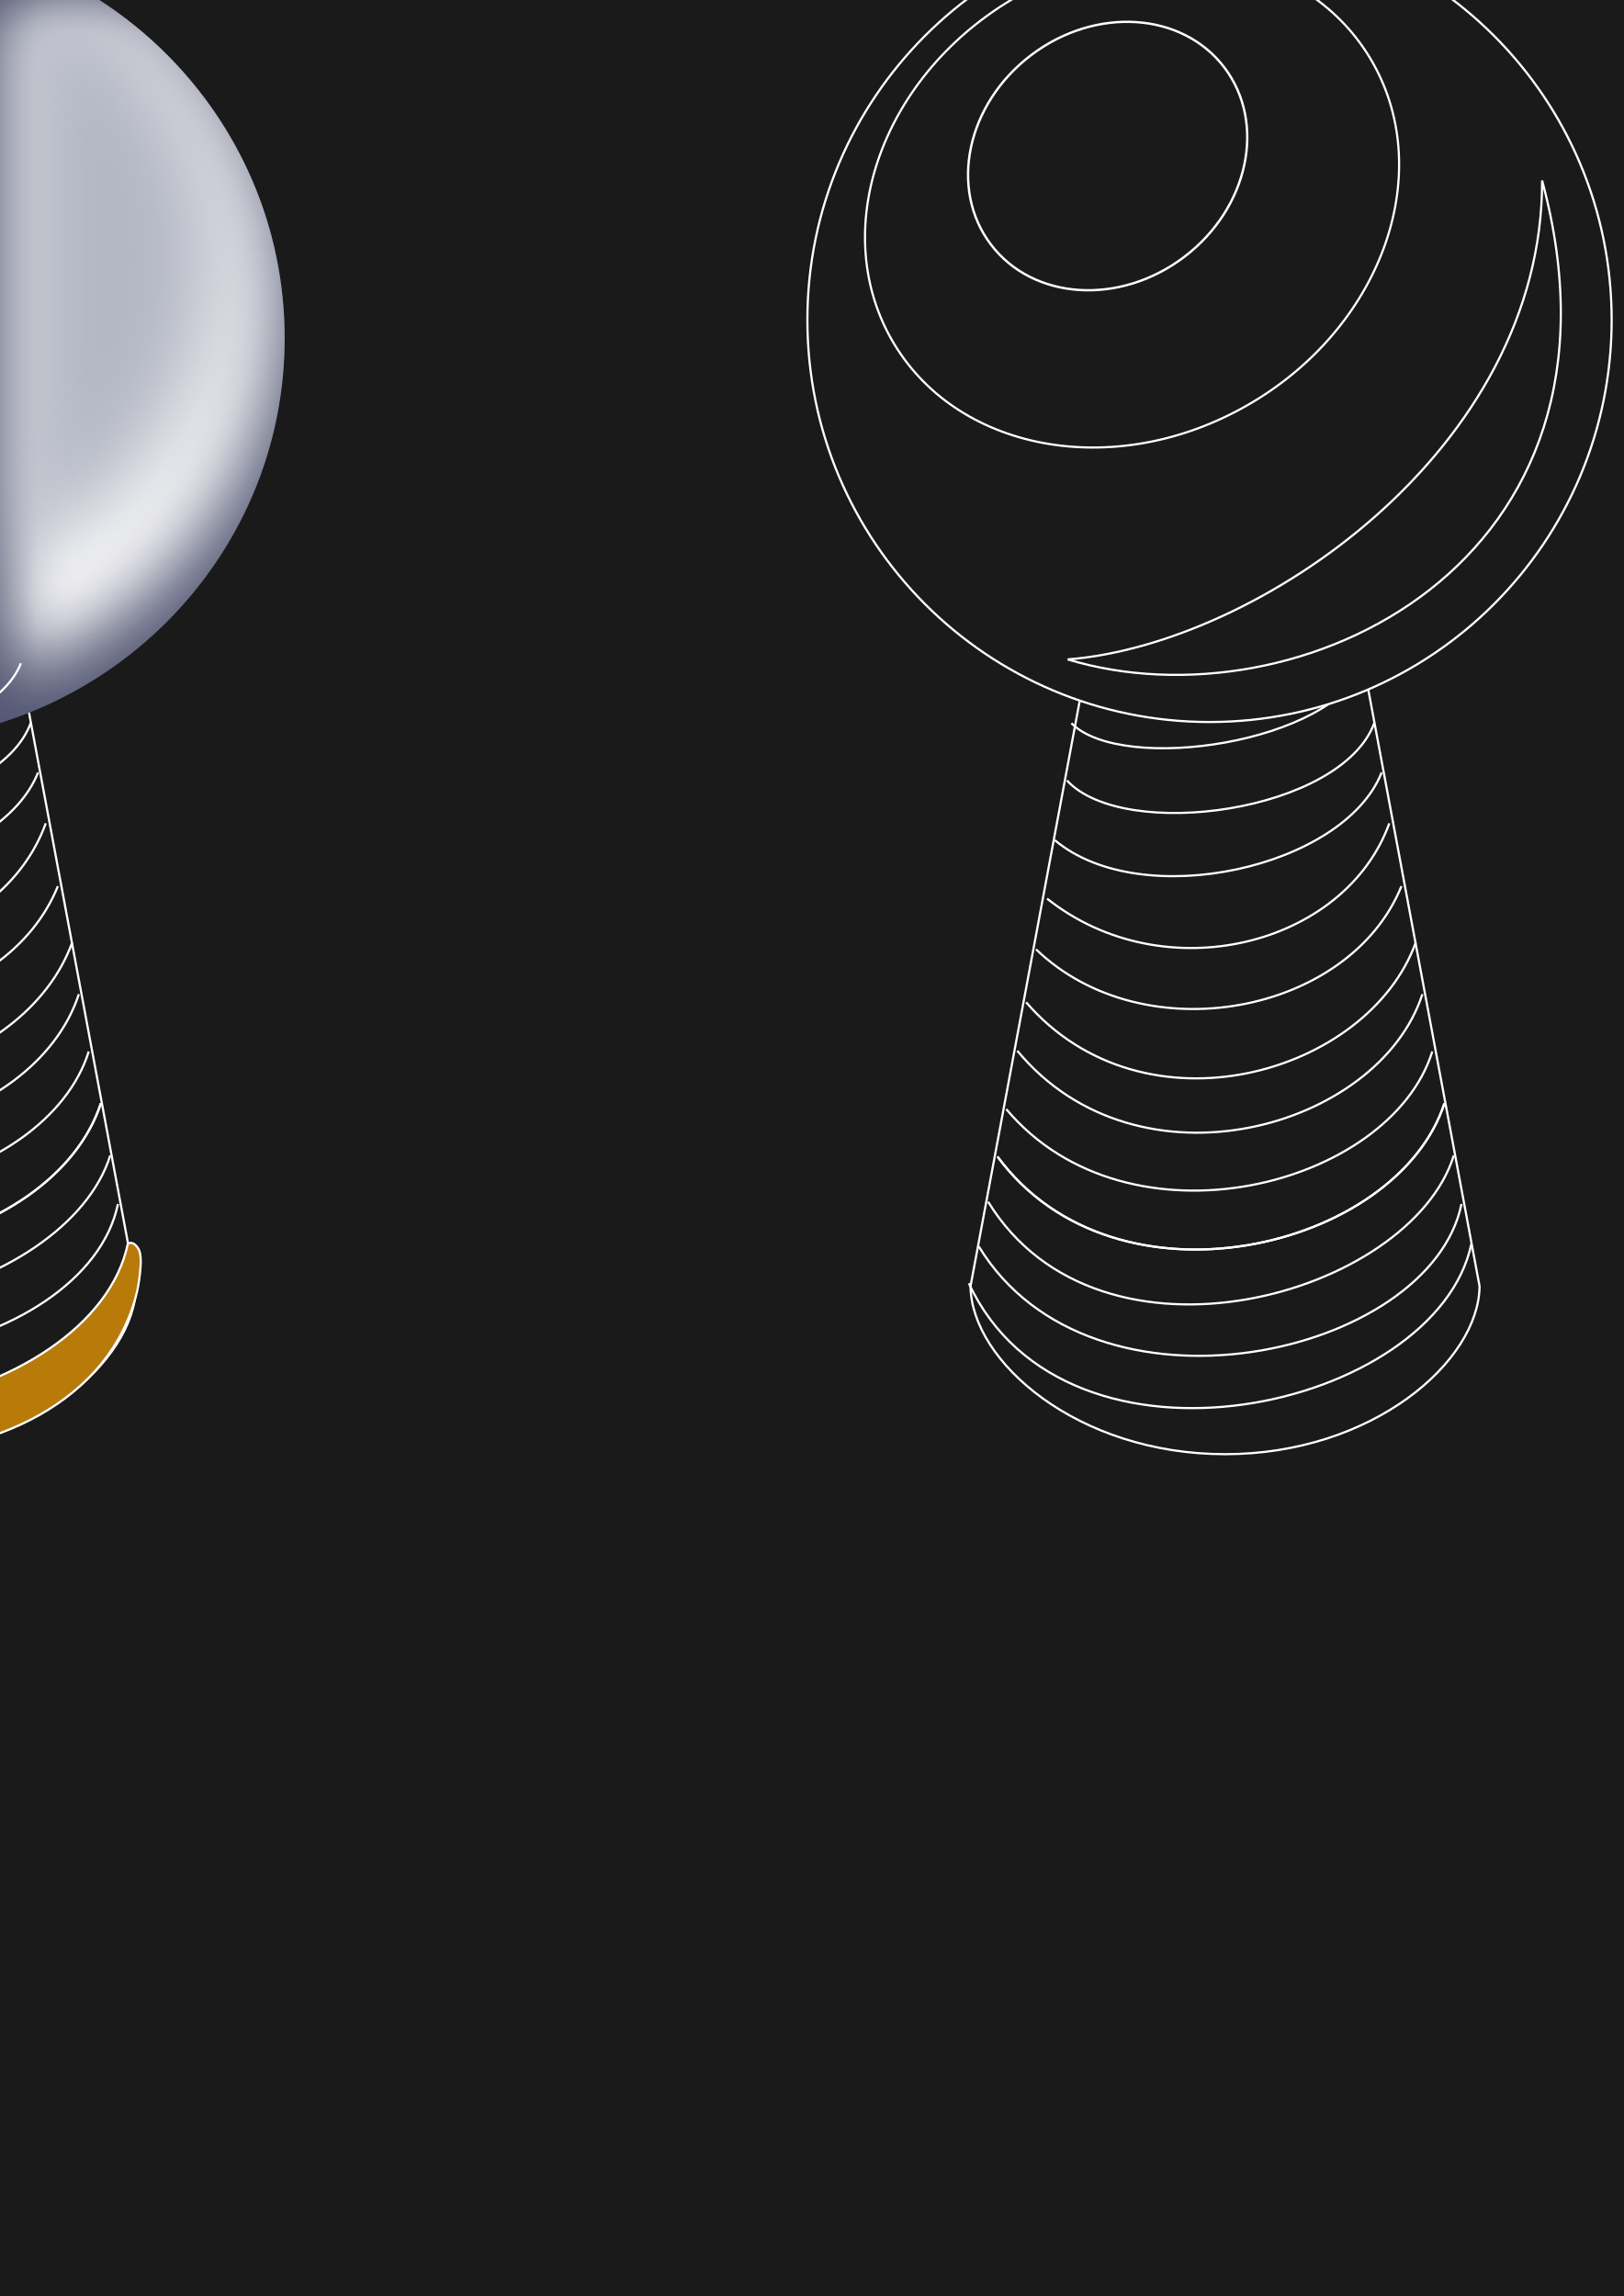
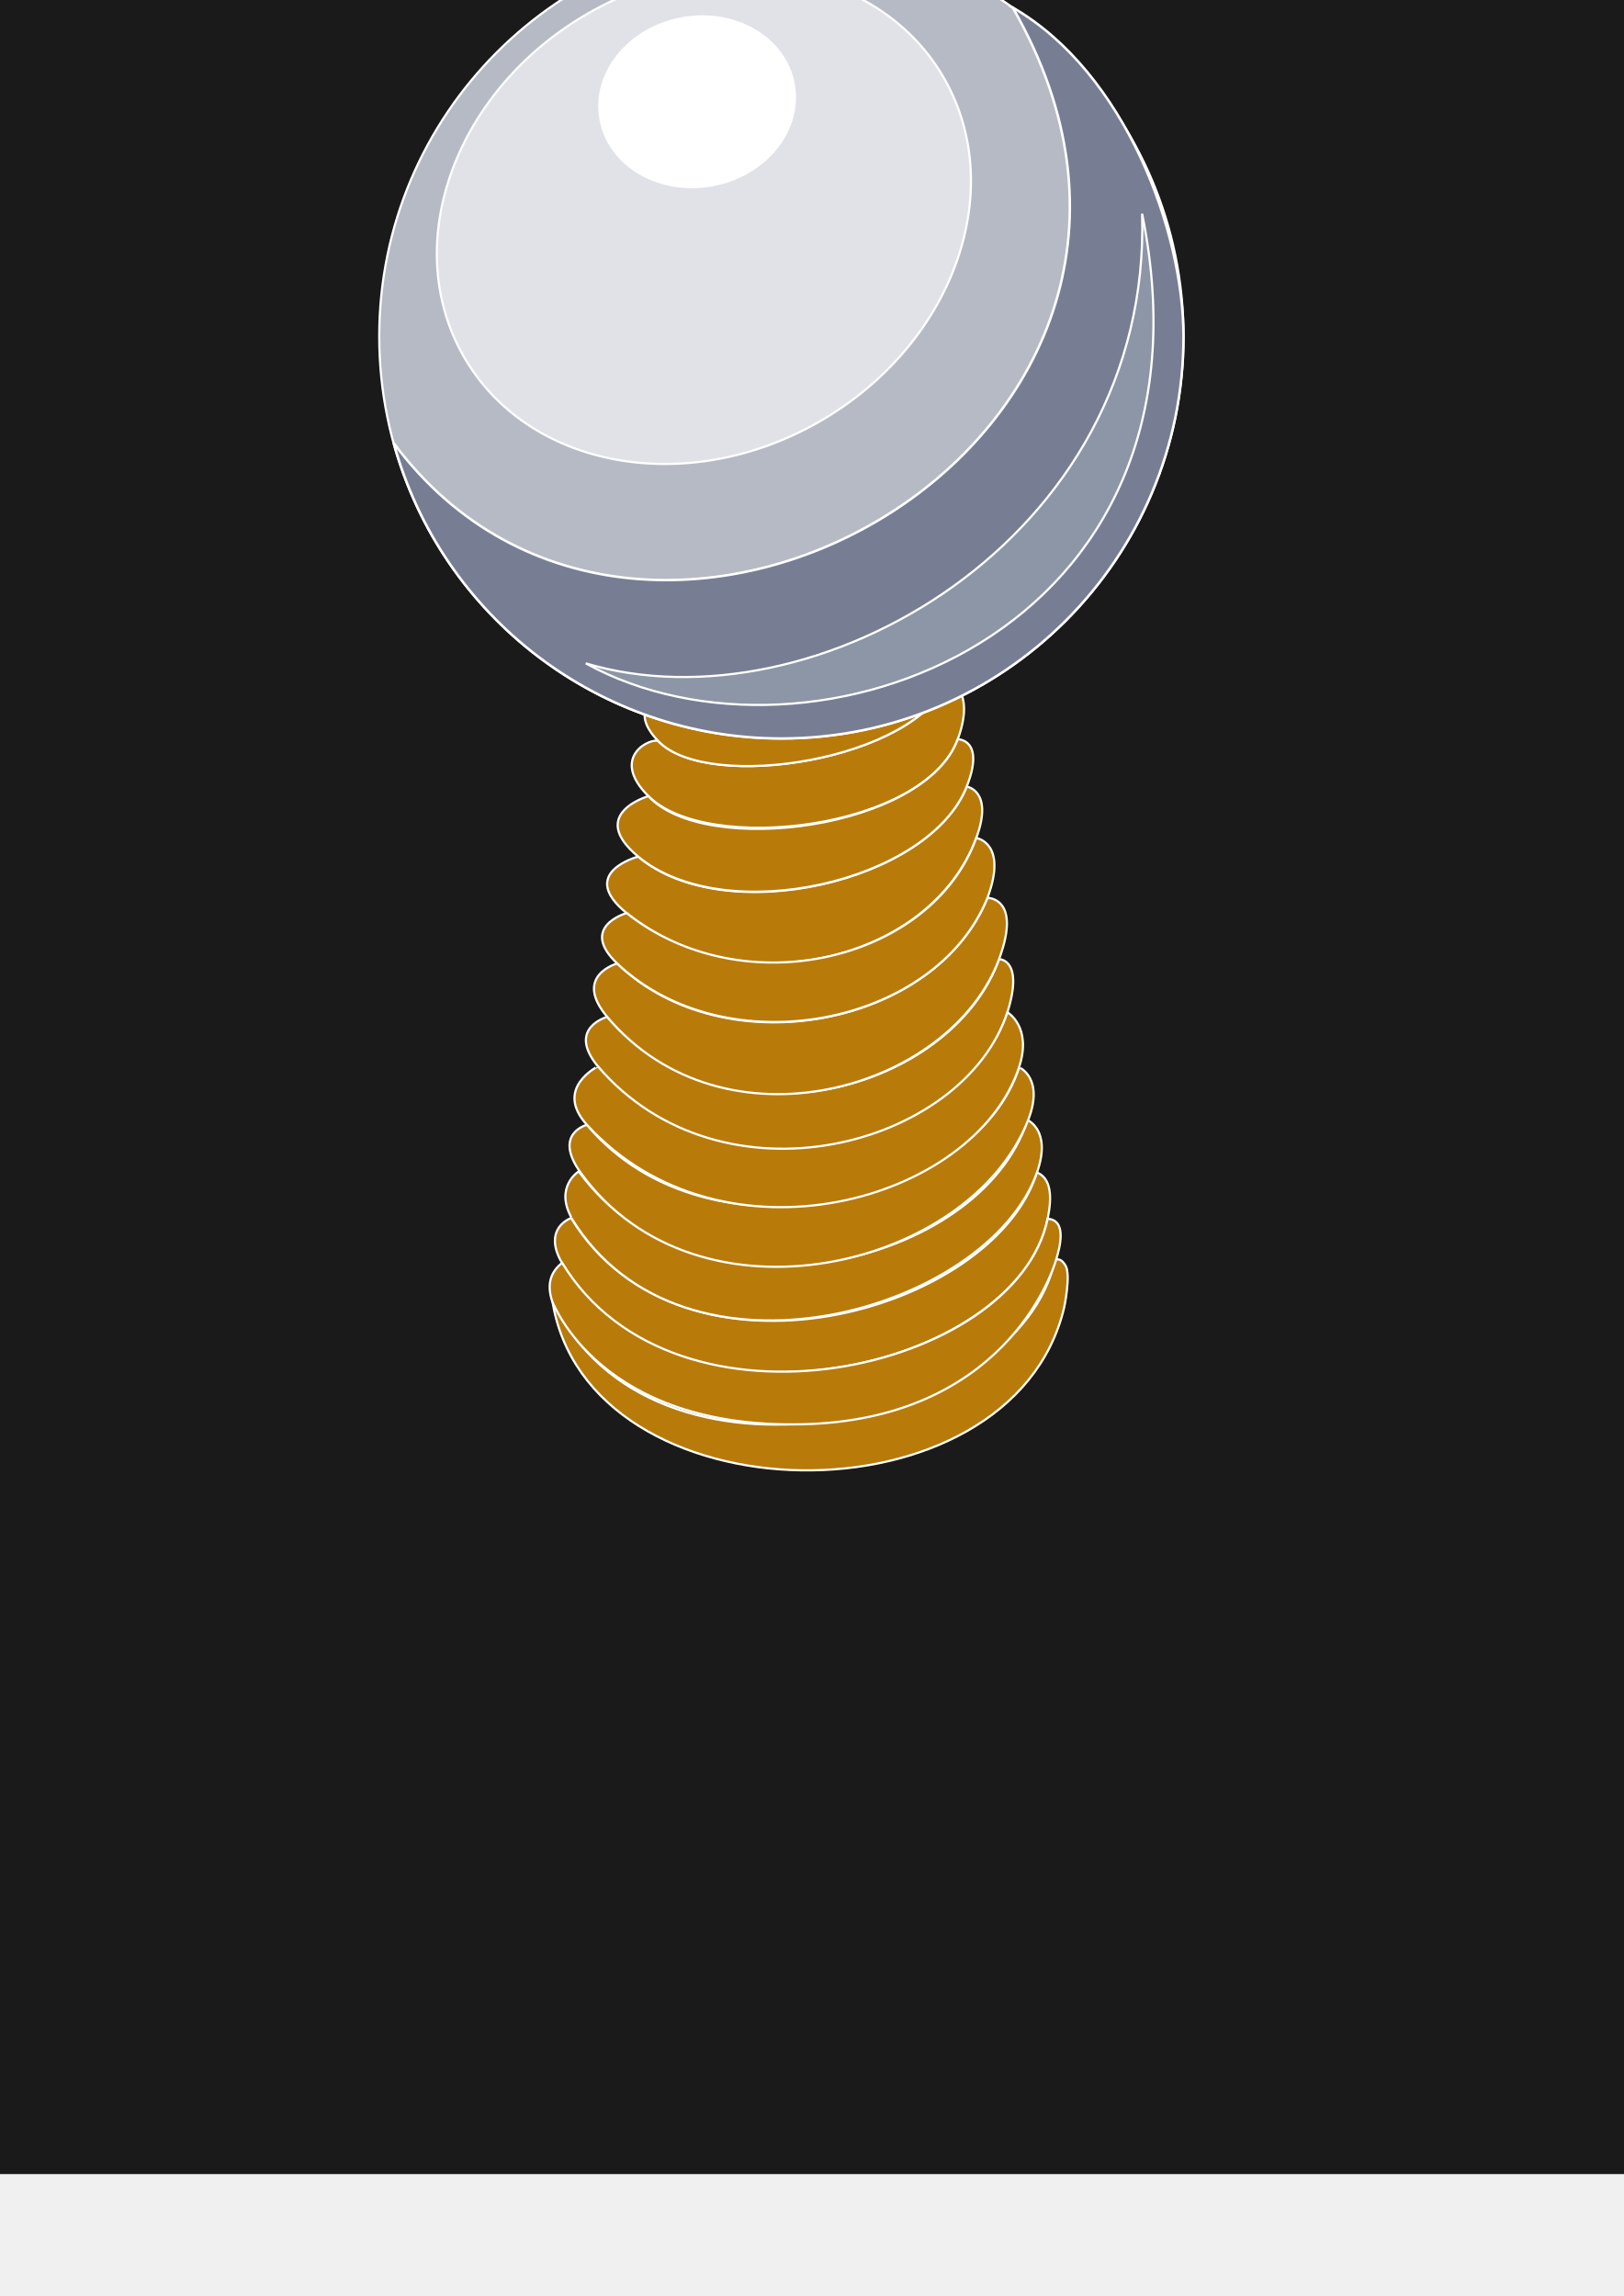
<svg xmlns="http://www.w3.org/2000/svg" width="210mm" height="297mm" viewBox="0 0 744.094 1052.362" id="svg4211" version="1.1">
  <defs id="defs4213">
    <filter style="color-interpolation-filters:sRGB" id="filter4844" x="-0.108" width="1.216" y="-0.108" height="1.216">
      <feGaussianBlur stdDeviation="10.414" id="feGaussianBlur4846" />
    </filter>
    <clipPath clipPathUnits="userSpaceOnUse" id="clipPath4868">
      <ellipse style="color:#000000;clip-rule:nonzero;display:inline;overflow:visible;visibility:visible;opacity:1;isolation:auto;mix-blend-mode:normal;color-interpolation:sRGB;color-interpolation-filters:linearRGB;solid-color:#000000;solid-opacity:1;fill:#525672;fill-opacity:1;fill-rule:nonzero;stroke:none;stroke-width:0.946;stroke-linecap:butt;stroke-linejoin:miter;stroke-miterlimit:4;stroke-dasharray:none;stroke-dashoffset:0;stroke-opacity:1;color-rendering:auto;image-rendering:auto;shape-rendering:auto;text-rendering:auto;enable-background:accumulate" id="ellipse4870" cx="728.571" cy="356.644" rx="187.17" ry="185.031" />
    </clipPath>
    <filter style="color-interpolation-filters:sRGB" id="filter4972" x="-0.336" width="1.672" y="-0.336" height="1.672">
      <feGaussianBlur stdDeviation="32.401" id="feGaussianBlur4974" />
    </filter>
  </defs>
  <g id="layer1">
-     <rect style="color:#000000;clip-rule:nonzero;display:inline;overflow:visible;visibility:visible;opacity:1;isolation:auto;mix-blend-mode:normal;color-interpolation:sRGB;color-interpolation-filters:linearRGB;solid-color:#000000;solid-opacity:1;fill:#1a1a1a;fill-opacity:1;fill-rule:nonzero;stroke:none;stroke-width:1.459px;stroke-linecap:butt;stroke-linejoin:miter;stroke-miterlimit:4;stroke-dasharray:none;stroke-dashoffset:0;stroke-opacity:1;color-rendering:auto;image-rendering:auto;shape-rendering:auto;text-rendering:auto;enable-background:accumulate" id="rect4145" width="1417.38" height="1365.617" x="-449.839" y="-301.187" />
-     <path style="fill:none;fill-rule:evenodd;stroke:#ffffff;stroke-width:1;stroke-linecap:butt;stroke-linejoin:miter;stroke-opacity:1;stroke-miterlimit:4;stroke-dasharray:none" d="M 62.325,589.549 L 10.177,309.908 L -118.804,309.908 L -170.952,589.549 C -170.585,624.054 -121.877,666.519 -54.313,666.519 C 13.25,666.519 61.958,624.054 62.325,589.549 Z" id="path5125" />
-     <g id="g4859" clip-path="url(#clipPath4868)" transform="translate(-785.2793,-201.6244)">
+     <rect style="color:#000000;clip-rule:nonzero;display:inline;overflow:visible;visibility:visible;opacity:1;isolation:auto;mix-blend-mode:normal;color-interpolation:sRGB;color-interpolation-filters:linearRGB;solid-color:#000000;solid-opacity:1;fill:#1a1a1a;fill-opacity:1;fill-rule:nonzero;stroke:none;stroke-width:1.459px;stroke-linecap:butt;stroke-linejoin:miter;stroke-miterlimit:4;stroke-dasharray:none;stroke-dashoffset:0;stroke-opacity:1;color-rendering:auto;image-rendering:auto;shape-rendering:auto;text-rendering:auto;enable-background:accumulate" id="rect4145" width="3428.58" height="1365.617" x="-1814.887" y="-369.134" />
+     <path id="path4201" d="m -873.066,589.549 -52.148,-279.641 -128.981,0 -52.148,279.641 c 0.367,34.505 49.075,76.97 116.638,76.97 67.563,0 116.271,-42.465 116.638,-76.97 z" style="fill:none;fill-rule:evenodd;stroke:#ffffff;stroke-width:1;stroke-linecap:butt;stroke-linejoin:miter;stroke-miterlimit:4;stroke-dasharray:none;stroke-opacity:1" />
+     <path id="path4203" d="m -1107.117,588.197 c 44.779,96.294 214.498,57.814 230.315,-18.183" style="fill:none;fill-rule:evenodd;stroke:#ffffff;stroke-width:1;stroke-linecap:butt;stroke-linejoin:miter;stroke-miterlimit:4;stroke-dasharray:none;stroke-opacity:1" />
+     <path style="fill:none;fill-rule:evenodd;stroke:#ffffff;stroke-width:1;stroke-linecap:butt;stroke-linejoin:miter;stroke-miterlimit:4;stroke-dasharray:none;stroke-opacity:1" d="m -1102.571,571.277 c 51.85,85.183 206.922,50.49 221.224,-19.445" id="path4205" />
+     <path id="path4207" d="m -1098.278,550.821 c 51.136,83.397 193.379,43.008 213.395,-21.213" style="fill:none;fill-rule:evenodd;stroke:#ffffff;stroke-width:1;stroke-linecap:butt;stroke-linejoin:miter;stroke-miterlimit:4;stroke-dasharray:none;stroke-opacity:1" />
+     <path style="fill:none;fill-rule:evenodd;stroke:#ffffff;stroke-width:1;stroke-linecap:butt;stroke-linejoin:miter;stroke-miterlimit:4;stroke-dasharray:none;stroke-opacity:1" d="m -1093.992,530.107 c 54.263,73.815 183.057,42.626 204.823,-24.427" id="path4209" />
+     <path id="path4211" d="m -1062.14,357.735 c 26.011,28.287 125.893,14.563 140.865,-26.448" style="fill:none;fill-rule:evenodd;stroke:#ffffff;stroke-width:1;stroke-linecap:butt;stroke-linejoin:miter;stroke-miterlimit:4;stroke-dasharray:none;stroke-opacity:1" />
+     <path id="path4213" d="m -1089.952,508.389 c 55.917,66.514 175.821,35.661 195.227,-26.448" style="fill:none;fill-rule:evenodd;stroke:#ffffff;stroke-width:1;stroke-linecap:butt;stroke-linejoin:miter;stroke-miterlimit:4;stroke-dasharray:none;stroke-opacity:1" />
+     <path id="path4215" d="m -1093.992,530.107 c 54.263,73.815 183.057,42.626 204.823,-24.427" style="fill:none;fill-rule:evenodd;stroke:#ffffff;stroke-width:1;stroke-linecap:butt;stroke-linejoin:miter;stroke-miterlimit:4;stroke-dasharray:none;stroke-opacity:1" />
+     <path style="fill:none;fill-rule:evenodd;stroke:#ffffff;stroke-width:1;stroke-linecap:butt;stroke-linejoin:miter;stroke-miterlimit:4;stroke-dasharray:none;stroke-opacity:1" d="m -1084.901,481.62 c 55.248,66.809 165.535,35.924 185.63,-25.943" id="path4217" />
+     <path id="path4219" d="m -1080.86,459.396 c 54.263,62.747 156.793,33.001 178.559,-27.458" style="fill:none;fill-rule:evenodd;stroke:#ffffff;stroke-width:1;stroke-linecap:butt;stroke-linejoin:miter;stroke-miterlimit:4;stroke-dasharray:none;stroke-opacity:1" />
+     <path style="fill:none;fill-rule:evenodd;stroke:#ffffff;stroke-width:1;stroke-linecap:butt;stroke-linejoin:miter;stroke-miterlimit:4;stroke-dasharray:none;stroke-opacity:1" d="m -1076.314,435.133 c 49.7,47.778 143.746,29.673 167.448,-28.973" id="path4221" />
+     <path style="fill:none;fill-rule:evenodd;stroke:#ffffff;stroke-width:1;stroke-linecap:butt;stroke-linejoin:miter;stroke-miterlimit:4;stroke-dasharray:none;stroke-opacity:1" d="m -1071.264,411.879 c 53.55,42.559 136.471,21.797 156.841,-34.529" id="path4223" />
+     <path id="path4225" d="m -1067.728,385.069 c 39.626,33.404 132.56,12.688 149.77,-30.993" style="fill:none;fill-rule:evenodd;stroke:#ffffff;stroke-width:1;stroke-linecap:butt;stroke-linejoin:miter;stroke-miterlimit:4;stroke-dasharray:none;stroke-opacity:1" />
+     <path style="fill:none;fill-rule:evenodd;stroke:#ffffff;stroke-width:1;stroke-linecap:butt;stroke-linejoin:miter;stroke-miterlimit:4;stroke-dasharray:none;stroke-opacity:1" d="m -1060.119,331.472 c 23.065,23.492 120.006,9.295 134.3,-27.458" id="path4227" />
+     <circle style="color:#000000;clip-rule:nonzero;display:inline;overflow:visible;visibility:visible;opacity:1;isolation:auto;mix-blend-mode:normal;color-interpolation:sRGB;color-interpolation-filters:linearRGB;solid-color:#000000;solid-opacity:1;fill:#1a1a1a;fill-opacity:1;fill-rule:nonzero;stroke:#ffffff;stroke-width:1;stroke-linecap:butt;stroke-linejoin:miter;stroke-miterlimit:4;stroke-dasharray:none;stroke-dashoffset:0;stroke-opacity:1;color-rendering:auto;image-rendering:auto;shape-rendering:auto;text-rendering:auto;enable-background:accumulate" id="path4229" cx="-996.819" cy="146.648" r="184.286" />
+     <ellipse style="color:#000000;clip-rule:nonzero;display:inline;overflow:visible;visibility:visible;opacity:1;isolation:auto;mix-blend-mode:normal;color-interpolation:sRGB;color-interpolation-filters:linearRGB;solid-color:#000000;solid-opacity:1;fill:none;fill-opacity:1;fill-rule:nonzero;stroke:#ffffff;stroke-width:1.075;stroke-linecap:butt;stroke-linejoin:miter;stroke-miterlimit:4;stroke-dasharray:none;stroke-dashoffset:0;stroke-opacity:1;color-rendering:auto;image-rendering:auto;shape-rendering:auto;text-rendering:auto;enable-background:accumulate" id="path4233" cx="-573.355" cy="874.802" rx="58.046" ry="67.138" transform="matrix(0.6040714,0.7969302,-0.7969302,0.6040714,0,0)" />
+     <path style="fill:none;fill-rule:evenodd;stroke:#ffffff;stroke-width:1px;stroke-linecap:butt;stroke-linejoin:miter;stroke-opacity:1" d="m -844.404,82.723 c 0.34,123.328 -130.297,212.734 -217.404,219.514 105.04,31.834 264.817,-43.734 217.404,-219.514 z" id="path4237" />
+     <ellipse transform="matrix(0.4904534,0.8714675,-0.8679653,0.4966249,0,0)" ry="127.2" rx="107.525" cy="944.823" cx="-432.75" id="ellipse4340" style="color:#000000;clip-rule:nonzero;display:inline;overflow:visible;visibility:visible;opacity:1;isolation:auto;mix-blend-mode:normal;color-interpolation:sRGB;color-interpolation-filters:linearRGB;solid-color:#000000;solid-opacity:1;fill:none;fill-opacity:1;fill-rule:nonzero;stroke:#ffffff;stroke-width:0.993;stroke-linecap:butt;stroke-linejoin:miter;stroke-miterlimit:4;stroke-dasharray:none;stroke-dashoffset:0;stroke-opacity:1;color-rendering:auto;image-rendering:auto;shape-rendering:auto;text-rendering:auto;enable-background:accumulate" />
+     <flowRoot xml:space="preserve" id="flowRoot4183" style="font-style:normal;font-weight:normal;font-size:40px;line-height:125%;font-family:sans-serif;letter-spacing:0px;word-spacing:0px;fill:#000000;fill-opacity:1;stroke:none;stroke-width:1px;stroke-linecap:butt;stroke-linejoin:miter;stroke-opacity:1">
+       <flowRegion id="flowRegion4185">
+         <rect id="rect4187" width="127.857" height="217.857" x="182.857" y="438.076" />
+       </flowRegion>
+       <flowPara id="flowPara4189">asdfasdfq</flowPara>
+     </flowRoot>
+     <g id="g4266" transform="translate(-392.2196,0)">
+       <path id="path4154" d="m -171.726,588.197 c 44.779,96.294 214.498,57.814 230.315,-18.183 0,0 2.399,-1.768 4.924,2.525 2.525,4.293 -0.631,19.193 -0.631,19.193 -24.016,101.759 -219.273,98.453 -234.608,-3.536 z" style="fill:#b87b0a;fill-opacity:1;fill-rule:evenodd;stroke:#ffffff;stroke-width:1;stroke-linecap:butt;stroke-linejoin:miter;stroke-miterlimit:4;stroke-dasharray:none;stroke-opacity:1" />
+       <path style="fill:#b87b0a;fill-opacity:1;fill-rule:evenodd;stroke:#ffffff;stroke-width:1;stroke-linecap:butt;stroke-linejoin:miter;stroke-miterlimit:4;stroke-dasharray:none;stroke-opacity:1" d="m 55.305,551.145 c 2.183,-10.719 1.449,-18.679 -4.918,-21.321 -19.896,64.005 -162.139,104.394 -213.464,20.871 -7.646,3.335 -9.988,10.818 -4.135,20.677 50.876,85.693 208.34,49.385 222.517,-20.226 z" id="path4156" />
+       <path id="path4158" d="m -162.887,550.821 c 51.136,83.397 191.328,42.333 213.395,-21.213 6.646,-19.139 -4.416,-23.77 -4.416,-23.77 -21.636,66.895 -150.966,97.906 -205.705,23.522 0,0 -11.078,6.983 -3.333,21.128" style="fill:#b87b0a;fill-opacity:1;fill-rule:evenodd;stroke:#ffffff;stroke-width:1;stroke-linecap:butt;stroke-linejoin:miter;stroke-miterlimit:4;stroke-dasharray:none;stroke-opacity:1" />
+       <path id="path4170" d="m -127.654,357.366 c 27.209,27.137 126.698,14.895 141.771,-26.079 8.49,-23.079 -4.546,-27.274 -4.546,-27.274 -14.293,36.753 -109.485,51.773 -132.55,28.28 -2.551,-2.239 -23.18,6.617 -4.676,25.073 z" style="fill:#b87b0a;fill-opacity:1;fill-rule:evenodd;stroke:#ffffff;stroke-width:1;stroke-linecap:butt;stroke-linejoin:miter;stroke-miterlimit:4;stroke-dasharray:none;stroke-opacity:1" />
+       <path id="path4174" d="m -155.823,508.01 c 55.769,66.638 178.691,35.505 198.032,-26.394 -0.003,0.011 11.628,4.867 4.266,23.937 -26.226,67.938 -151.277,98.757 -205.076,24.554 -13.12,-18.096 2.778,-22.097 2.778,-22.097 z" style="fill:#b87b0a;fill-opacity:1;fill-rule:evenodd;stroke:#ffffff;stroke-width:1;stroke-linecap:butt;stroke-linejoin:miter;stroke-miterlimit:4;stroke-dasharray:none;stroke-opacity:1" />
+       <path style="fill:#b87b0a;fill-opacity:1;fill-rule:evenodd;stroke:#ffffff;stroke-width:1;stroke-linecap:butt;stroke-linejoin:miter;stroke-miterlimit:4;stroke-dasharray:none;stroke-opacity:1" d="m -150.899,481.115 c 54.77,67.201 168.325,37.391 187.777,-24.68 7.699,-24.568 -3.84,-24.354 -3.84,-24.354 -21.714,60.317 -125.298,89.214 -179.561,26.467 0,0 -18.676,5.021 -4.376,22.566 z" id="path4178" />
+       <path style="fill:#b87b0a;fill-opacity:1;fill-rule:evenodd;stroke:#ffffff;stroke-width:1;stroke-linecap:butt;stroke-linejoin:miter;stroke-miterlimit:4;stroke-dasharray:none;stroke-opacity:1" d="m -137.646,410.95 c 53.105,43.113 139.525,21.793 160.25,-34.404 8.043,-21.808 -4.394,-23.561 -4.394,-23.561 -17.21,43.682 -110.922,65.487 -150.548,32.084 0,0 -28.129,7.354 -5.309,25.881 z" id="path4186" />
+       <path style="fill:#b87b0a;fill-opacity:1;fill-rule:evenodd;stroke:#ffffff;stroke-width:1;stroke-linecap:butt;stroke-linejoin:miter;stroke-miterlimit:4;stroke-dasharray:none;stroke-opacity:1" d="m 9.571,304.014 c -14.293,36.753 -109.541,51.828 -132.55,28.28 -16.502,-16.888 4.175,-22.386 4.175,-22.386 23.828,33.025 109.443,17.816 128.375,-5.894 z" id="path4199" />
+       <path id="path4179" d="m -167.18,571.277 c 51.85,85.183 208.184,49.733 222.486,-20.203 9.202,0.603 5.347,13.73 4.041,18.309 -2.388,8.374 -25.325,73.882 -116.673,75.888 -92.445,2.03 -113.839,-55.363 -114.4,-56.316 -2.736,-8.295 -0.447,-13.75 4.546,-17.678 z" style="fill:#b87b0a;fill-opacity:1;fill-rule:evenodd;stroke:#ffffff;stroke-width:1;stroke-linecap:butt;stroke-linejoin:miter;stroke-miterlimit:4;stroke-dasharray:none;stroke-opacity:1" />
+       <path style="fill:#b87b0a;fill-opacity:1;fill-rule:evenodd;stroke:#ffffff;stroke-width:1;stroke-linecap:butt;stroke-linejoin:miter;stroke-miterlimit:4;stroke-dasharray:none;stroke-opacity:1" d="m 42.205,481.627 c 6.135,-18.567 -5.327,-25.192 -5.327,-25.192 -20.367,61.777 -130.774,91.186 -187.708,24.763 0.069,0.083 -20.342,10.035 -4.962,26.85 61.749,67.511 177.534,35.511 197.997,-26.421 z" id="path4238" />
+       <path id="path4246" d="m -146.523,458.548 c 53.472,63.423 157.245,33.629 179.561,-26.467 10.523,-28.339 -5.318,-28.097 -5.318,-28.097 -23.702,58.646 -119.978,77.864 -169.679,30.086 0,0 -20.499,5.578 -4.565,24.478 z" style="fill:#b87b0a;fill-opacity:1;fill-rule:evenodd;stroke:#ffffff;stroke-width:1;stroke-linecap:butt;stroke-linejoin:miter;stroke-miterlimit:4;stroke-dasharray:none;stroke-opacity:1" />
+       <path id="path4250" d="m -137.646,410.95 c 53.55,42.559 139.88,21.922 160.25,-34.404 0,0 14.604,2.116 5.117,27.438 -23.702,58.646 -119.642,77.512 -169.679,30.086 -17.799,-16.87 4.312,-23.121 4.312,-23.121 z" style="fill:#b87b0a;fill-opacity:1;fill-rule:evenodd;stroke:#ffffff;stroke-width:1;stroke-linecap:butt;stroke-linejoin:miter;stroke-miterlimit:4;stroke-dasharray:none;stroke-opacity:1" />
+       <path id="path4252" d="m -132.337,385.069 c 39.872,33.109 133.299,11.583 150.548,-32.084 8.624,-21.834 -4.093,-21.698 -4.093,-21.698 -14.973,41.011 -115.76,54.366 -141.771,26.079 0,0 -28.29,8.1 -4.683,27.703 z" style="fill:#b87b0a;fill-opacity:1;fill-rule:evenodd;stroke:#ffffff;stroke-width:1;stroke-linecap:butt;stroke-linejoin:miter;stroke-miterlimit:4;stroke-dasharray:none;stroke-opacity:1" />
+     </g>
+     <g id="g4859" clip-path="url(#clipPath4868)" transform="translate(-1177.499,-201.6244)">
      <ellipse ry="185.031" rx="187.17" cy="356.644" cx="728.571" id="path4770" style="color:#000000;clip-rule:nonzero;display:inline;overflow:visible;visibility:visible;opacity:1;isolation:auto;mix-blend-mode:normal;color-interpolation:sRGB;color-interpolation-filters:linearRGB;solid-color:#000000;solid-opacity:1;fill:#525672;fill-opacity:1;fill-rule:nonzero;stroke:none;stroke-width:0.946;stroke-linecap:butt;stroke-linejoin:miter;stroke-miterlimit:4;stroke-dasharray:none;stroke-dashoffset:0;stroke-opacity:1;color-rendering:auto;image-rendering:auto;shape-rendering:auto;text-rendering:auto;enable-background:accumulate" />
      <circle style="color:#000000;clip-rule:nonzero;display:inline;overflow:visible;visibility:visible;opacity:1;isolation:auto;mix-blend-mode:normal;color-interpolation:sRGB;color-interpolation-filters:linearRGB;solid-color:#000000;solid-opacity:1;fill:#ffffff;fill-opacity:1;fill-rule:nonzero;stroke:#ffffff;stroke-width:1;stroke-linecap:butt;stroke-linejoin:miter;stroke-miterlimit:4;stroke-dasharray:none;stroke-dashoffset:0;stroke-opacity:1;filter:url(#filter4844);color-rendering:auto;image-rendering:auto;shape-rendering:auto;text-rendering:auto;enable-background:accumulate" id="circle4850" cx="685" cy="318.791" r="115.714" transform="matrix(1.706612,0,0,1.572651,-454.8451,-160.1903)" />
      <circle style="color:#000000;clip-rule:nonzero;display:inline;overflow:visible;visibility:visible;opacity:1;isolation:auto;mix-blend-mode:normal;color-interpolation:sRGB;color-interpolation-filters:linearRGB;solid-color:#000000;solid-opacity:1;fill:#b3b7c3;fill-opacity:1;fill-rule:nonzero;stroke:none;stroke-width:1;stroke-linecap:butt;stroke-linejoin:miter;stroke-miterlimit:4;stroke-dasharray:none;stroke-dashoffset:0;stroke-opacity:1;filter:url(#filter4844);color-rendering:auto;image-rendering:auto;shape-rendering:auto;text-rendering:auto;enable-background:accumulate" id="circle4848" cx="685" cy="318.791" r="115.714" transform="matrix(2.10786,0,0,1.561378,-798.3804,-178.6945)" />
-       <circle transform="matrix(0.9361571,0,0,0.9736871,35.23612,-18.5497)" r="115.714" cy="318.791" cx="685" id="soft-highlight" style="color:#000000;clip-rule:nonzero;display:inline;overflow:visible;visibility:visible;opacity:1;isolation:auto;mix-blend-mode:normal;color-interpolation:sRGB;color-interpolation-filters:linearRGB;solid-color:#000000;solid-opacity:1;fill:#ffffff;fill-opacity:1;fill-rule:nonzero;stroke:#ffffff;stroke-width:1;stroke-linecap:butt;stroke-linejoin:miter;stroke-miterlimit:4;stroke-dasharray:none;stroke-dashoffset:0;stroke-opacity:1;filter:url(#filter4972);color-rendering:auto;image-rendering:auto;shape-rendering:auto;text-rendering:auto;enable-background:accumulate" />
+       <circle transform="matrix(0.9361571,0,0,0.9736871,35.23612,-18.5497)" id="soft-highlight" style="color:#000000;clip-rule:nonzero;display:inline;overflow:visible;visibility:visible;opacity:1;isolation:auto;mix-blend-mode:normal;color-interpolation:sRGB;color-interpolation-filters:linearRGB;solid-color:#000000;solid-opacity:1;fill:#ffffff;fill-opacity:1;fill-rule:nonzero;stroke:#ffffff;stroke-width:1;stroke-linecap:butt;stroke-linejoin:miter;stroke-miterlimit:4;stroke-dasharray:none;stroke-dashoffset:0;stroke-opacity:1;filter:url(#filter4972);color-rendering:auto;image-rendering:auto;shape-rendering:auto;text-rendering:auto;enable-background:accumulate" r="115.714" cy="318.791" cx="685" />
    </g>
-     <path style="fill:#b87b0a;fill-rule:evenodd;stroke:#ffffff;stroke-width:1;stroke-linecap:butt;stroke-linejoin:miter;stroke-miterlimit:4;stroke-dasharray:none;stroke-opacity:1;fill-opacity:1" d="M -171.726,588.197 C -126.947,684.492 42.772,646.011 58.589,570.014 C 58.589,570.014 60.988,568.247 63.513,572.54 C 66.039,576.833 62.882,591.733 62.882,591.733 C 38.866,693.492 -156.391,690.186 -171.726,588.197 Z" id="path4154" />
-     <path id="path4156" d="M -167.18,571.277 C -115.33,656.46 39.741,621.767 54.043,551.832" style="fill:none;fill-rule:evenodd;stroke:#ffffff;stroke-width:1;stroke-linecap:butt;stroke-linejoin:miter;stroke-opacity:1;stroke-miterlimit:4;stroke-dasharray:none" />
-     <path style="fill:none;fill-rule:evenodd;stroke:#ffffff;stroke-width:1;stroke-linecap:butt;stroke-linejoin:miter;stroke-opacity:1;stroke-miterlimit:4;stroke-dasharray:none" d="M -162.887,550.821 C -111.751,634.219 30.491,593.83 50.508,529.608" id="path4158" />
-     <path id="path4168" d="M -158.601,530.107 C -104.338,603.923 24.456,572.733 46.222,505.68" style="fill:none;fill-rule:evenodd;stroke:#ffffff;stroke-width:1;stroke-linecap:butt;stroke-linejoin:miter;stroke-opacity:1;stroke-miterlimit:4;stroke-dasharray:none" />
-     <path style="fill:none;fill-rule:evenodd;stroke:#ffffff;stroke-width:1;stroke-linecap:butt;stroke-linejoin:miter;stroke-opacity:1;stroke-miterlimit:4;stroke-dasharray:none" d="M -126.749,357.735 C -100.737,386.023 -0.856,372.298 14.117,331.288" id="path4170" />
-     <path style="fill:none;fill-rule:evenodd;stroke:#ffffff;stroke-width:1;stroke-linecap:butt;stroke-linejoin:miter;stroke-opacity:1;stroke-miterlimit:4;stroke-dasharray:none" d="M -154.561,508.389 C -98.644,574.903 21.26,544.05 40.666,481.941" id="path4174" />
-     <path style="fill:none;fill-rule:evenodd;stroke:#ffffff;stroke-width:1;stroke-linecap:butt;stroke-linejoin:miter;stroke-opacity:1;stroke-miterlimit:4;stroke-dasharray:none" d="M -158.601,530.107 C -104.338,603.923 24.456,572.733 46.222,505.68" id="path4176" />
-     <path id="path4178" d="M -149.51,481.62 C -94.262,548.429 16.025,517.543 36.12,455.677" style="fill:none;fill-rule:evenodd;stroke:#ffffff;stroke-width:1;stroke-linecap:butt;stroke-linejoin:miter;stroke-opacity:1;stroke-miterlimit:4;stroke-dasharray:none" />
-     <path style="fill:none;fill-rule:evenodd;stroke:#ffffff;stroke-width:1;stroke-linecap:butt;stroke-linejoin:miter;stroke-opacity:1;stroke-miterlimit:4;stroke-dasharray:none" d="M -145.469,459.396 C -91.206,522.144 11.324,492.398 33.09,431.939" id="path4180" />
-     <path id="path4182" d="M -140.924,435.133 C -91.223,482.91 2.822,464.806 26.524,406.159" style="fill:none;fill-rule:evenodd;stroke:#ffffff;stroke-width:1;stroke-linecap:butt;stroke-linejoin:miter;stroke-opacity:1;stroke-miterlimit:4;stroke-dasharray:none" />
-     <path id="path4186" d="M -135.873,411.879 C -82.323,454.438 0.598,433.676 20.968,377.35" style="fill:none;fill-rule:evenodd;stroke:#ffffff;stroke-width:1;stroke-linecap:butt;stroke-linejoin:miter;stroke-opacity:1;stroke-miterlimit:4;stroke-dasharray:none" />
-     <path style="fill:none;fill-rule:evenodd;stroke:#ffffff;stroke-width:1;stroke-linecap:butt;stroke-linejoin:miter;stroke-opacity:1;stroke-miterlimit:4;stroke-dasharray:none" d="M -132.337,385.069 C -92.712,418.473 0.222,397.757 17.433,354.076" id="path4188" />
-     <path id="path4199" d="M -124.728,331.472 C -101.663,354.964 -4.722,340.766 9.571,304.014" style="fill:none;fill-rule:evenodd;stroke:#ffffff;stroke-width:1;stroke-linecap:butt;stroke-linejoin:miter;stroke-opacity:1;stroke-miterlimit:4;stroke-dasharray:none" />
-     <path id="path4201" d="M 678.039,589.549 L 625.891,309.908 L 496.91,309.908 L 444.763,589.549 C 445.129,624.054 493.838,666.519 561.401,666.519 C 628.964,666.519 677.672,624.054 678.039,589.549 Z" style="fill:none;fill-rule:evenodd;stroke:#ffffff;stroke-width:1;stroke-linecap:butt;stroke-linejoin:miter;stroke-miterlimit:4;stroke-dasharray:none;stroke-opacity:1" />
-     <path id="path4203" d="M 443.988,588.197 C 488.767,684.492 658.486,646.011 674.303,570.014" style="fill:none;fill-rule:evenodd;stroke:#ffffff;stroke-width:1;stroke-linecap:butt;stroke-linejoin:miter;stroke-miterlimit:4;stroke-dasharray:none;stroke-opacity:1" />
-     <path style="fill:none;fill-rule:evenodd;stroke:#ffffff;stroke-width:1;stroke-linecap:butt;stroke-linejoin:miter;stroke-miterlimit:4;stroke-dasharray:none;stroke-opacity:1" d="M 448.534,571.277 C 500.384,656.46 655.455,621.767 669.757,551.832" id="path4205" />
-     <path id="path4207" d="M 452.827,550.821 C 503.963,634.219 646.206,593.83 666.222,529.608" style="fill:none;fill-rule:evenodd;stroke:#ffffff;stroke-width:1;stroke-linecap:butt;stroke-linejoin:miter;stroke-miterlimit:4;stroke-dasharray:none;stroke-opacity:1" />
-     <path style="fill:none;fill-rule:evenodd;stroke:#ffffff;stroke-width:1;stroke-linecap:butt;stroke-linejoin:miter;stroke-miterlimit:4;stroke-dasharray:none;stroke-opacity:1" d="M 457.113,530.107 C 511.376,603.923 640.17,572.733 661.936,505.68" id="path4209" />
-     <path id="path4211" d="M 488.966,357.735 C 514.977,386.023 614.858,372.298 629.831,331.288" style="fill:none;fill-rule:evenodd;stroke:#ffffff;stroke-width:1;stroke-linecap:butt;stroke-linejoin:miter;stroke-miterlimit:4;stroke-dasharray:none;stroke-opacity:1" />
-     <path id="path4213" d="M 461.154,508.389 C 517.07,574.903 636.975,544.05 656.38,481.941" style="fill:none;fill-rule:evenodd;stroke:#ffffff;stroke-width:1;stroke-linecap:butt;stroke-linejoin:miter;stroke-miterlimit:4;stroke-dasharray:none;stroke-opacity:1" />
-     <path id="path4215" d="M 457.113,530.107 C 511.376,603.923 640.17,572.733 661.936,505.68" style="fill:none;fill-rule:evenodd;stroke:#ffffff;stroke-width:1;stroke-linecap:butt;stroke-linejoin:miter;stroke-miterlimit:4;stroke-dasharray:none;stroke-opacity:1" />
-     <path style="fill:none;fill-rule:evenodd;stroke:#ffffff;stroke-width:1;stroke-linecap:butt;stroke-linejoin:miter;stroke-miterlimit:4;stroke-dasharray:none;stroke-opacity:1" d="M 466.204,481.62 C 521.452,548.429 631.739,517.543 651.835,455.677" id="path4217" />
-     <path id="path4219" d="M 470.245,459.396 C 524.508,522.144 627.038,492.398 648.804,431.939" style="fill:none;fill-rule:evenodd;stroke:#ffffff;stroke-width:1;stroke-linecap:butt;stroke-linejoin:miter;stroke-miterlimit:4;stroke-dasharray:none;stroke-opacity:1" />
-     <path style="fill:none;fill-rule:evenodd;stroke:#ffffff;stroke-width:1;stroke-linecap:butt;stroke-linejoin:miter;stroke-miterlimit:4;stroke-dasharray:none;stroke-opacity:1" d="M 474.791,435.133 C 524.491,482.91 618.536,464.806 642.238,406.159" id="path4221" />
-     <path style="fill:none;fill-rule:evenodd;stroke:#ffffff;stroke-width:1;stroke-linecap:butt;stroke-linejoin:miter;stroke-miterlimit:4;stroke-dasharray:none;stroke-opacity:1" d="M 479.841,411.879 C 533.392,454.438 616.312,433.676 636.682,377.35" id="path4223" />
-     <path id="path4225" d="M 483.377,385.069 C 523.003,418.473 615.937,397.757 633.147,354.076" style="fill:none;fill-rule:evenodd;stroke:#ffffff;stroke-width:1;stroke-linecap:butt;stroke-linejoin:miter;stroke-miterlimit:4;stroke-dasharray:none;stroke-opacity:1" />
-     <path style="fill:none;fill-rule:evenodd;stroke:#ffffff;stroke-width:1;stroke-linecap:butt;stroke-linejoin:miter;stroke-miterlimit:4;stroke-dasharray:none;stroke-opacity:1" d="M 490.986,331.472 C 514.051,354.964 610.992,340.766 625.285,304.014" id="path4227" />
-     <circle style="color:#000000;clip-rule:nonzero;display:inline;overflow:visible;visibility:visible;opacity:1;isolation:auto;mix-blend-mode:normal;color-interpolation:sRGB;color-interpolation-filters:linearRGB;solid-color:#000000;solid-opacity:1;fill:#1a1a1a;fill-opacity:1;fill-rule:nonzero;stroke:#ffffff;stroke-width:1;stroke-linecap:butt;stroke-linejoin:miter;stroke-miterlimit:4;stroke-dasharray:none;stroke-dashoffset:0;stroke-opacity:1;color-rendering:auto;image-rendering:auto;shape-rendering:auto;text-rendering:auto;enable-background:accumulate" id="path4229" cx="554.286" cy="146.648" r="184.286" />
-     <ellipse style="color:#000000;clip-rule:nonzero;display:inline;overflow:visible;visibility:visible;opacity:1;isolation:auto;mix-blend-mode:normal;color-interpolation:sRGB;color-interpolation-filters:linearRGB;solid-color:#000000;solid-opacity:1;fill:none;fill-opacity:1;fill-rule:nonzero;stroke:#ffffff;stroke-width:1.075;stroke-linecap:butt;stroke-linejoin:miter;stroke-miterlimit:4;stroke-dasharray:none;stroke-dashoffset:0;stroke-opacity:1;color-rendering:auto;image-rendering:auto;shape-rendering:auto;text-rendering:auto;enable-background:accumulate" id="path4233" cx="363.623" cy="-361.321" rx="58.046" ry="67.138" transform="matrix(0.6040714,0.7969302,-0.7969302,0.6040714,0,0)" />
-     <path style="fill:none;fill-rule:evenodd;stroke:#ffffff;stroke-width:1px;stroke-linecap:butt;stroke-linejoin:miter;stroke-opacity:1" d="M 706.701,82.723 C 707.04,206.052 576.404,295.457 489.296,302.237 C 594.337,334.071 754.113,258.503 706.701,82.723 Z" id="path4237" />
-     <ellipse transform="matrix(0.4904534,0.8714675,-0.8679653,0.4966249,0,0)" ry="127.2" rx="107.525" cy="-406.949" cx="337.587" id="ellipse4340" style="color:#000000;clip-rule:nonzero;display:inline;overflow:visible;visibility:visible;opacity:1;isolation:auto;mix-blend-mode:normal;color-interpolation:sRGB;color-interpolation-filters:linearRGB;solid-color:#000000;solid-opacity:1;fill:none;fill-opacity:1;fill-rule:nonzero;stroke:#ffffff;stroke-width:0.993;stroke-linecap:butt;stroke-linejoin:miter;stroke-miterlimit:4;stroke-dasharray:none;stroke-dashoffset:0;stroke-opacity:1;color-rendering:auto;image-rendering:auto;shape-rendering:auto;text-rendering:auto;enable-background:accumulate" />
+     <g id="g4403" transform="translate(446.2208,0)">
+       <g transform="translate(-21.42484,7.547221)" id="g4281-7">
+         <path id="path4283-0" d="m -171.726,588.197 c 44.779,96.294 214.498,57.814 230.315,-18.183 0,0 2.399,-1.768 4.924,2.525 2.525,4.293 -0.631,19.193 -0.631,19.193 -24.016,101.759 -219.273,98.453 -234.608,-3.536 z" style="fill:#b87b0a;fill-opacity:1;fill-rule:evenodd;stroke:#ffffff;stroke-width:1;stroke-linecap:butt;stroke-linejoin:miter;stroke-miterlimit:4;stroke-dasharray:none;stroke-opacity:1" />
+         <path style="fill:#b87b0a;fill-opacity:1;fill-rule:evenodd;stroke:#ffffff;stroke-width:1;stroke-linecap:butt;stroke-linejoin:miter;stroke-miterlimit:4;stroke-dasharray:none;stroke-opacity:1" d="m 55.305,551.145 c 2.183,-10.719 1.449,-18.679 -4.918,-21.321 -19.896,64.005 -162.139,104.394 -213.464,20.871 -7.646,3.335 -9.988,10.818 -4.135,20.677 50.876,85.693 208.34,49.385 222.517,-20.226 z" id="path4285-2" />
+         <path id="path4287-5" d="m -162.887,550.821 c 51.136,83.397 191.328,42.333 213.395,-21.213 6.646,-19.139 -4.416,-23.77 -4.416,-23.77 -21.636,66.895 -150.966,97.906 -205.705,23.522 0,0 -11.078,6.983 -3.333,21.128" style="fill:#b87b0a;fill-opacity:1;fill-rule:evenodd;stroke:#ffffff;stroke-width:1;stroke-linecap:butt;stroke-linejoin:miter;stroke-miterlimit:4;stroke-dasharray:none;stroke-opacity:1" />
+         <path id="path4289-1" d="m -127.654,357.366 c 27.209,27.137 126.698,14.895 141.771,-26.079 8.49,-23.079 -4.546,-27.274 -4.546,-27.274 -14.293,36.753 -109.485,51.773 -132.55,28.28 -2.551,-2.239 -23.18,6.617 -4.676,25.073 z" style="fill:#b87b0a;fill-opacity:1;fill-rule:evenodd;stroke:#ffffff;stroke-width:1;stroke-linecap:butt;stroke-linejoin:miter;stroke-miterlimit:4;stroke-dasharray:none;stroke-opacity:1" />
+         <path id="path4291-3" d="m -155.823,508.01 c 55.769,66.638 178.691,35.505 198.032,-26.394 -0.003,0.011 11.628,4.867 4.266,23.937 -26.226,67.938 -151.277,98.757 -205.076,24.554 -13.12,-18.096 2.778,-22.097 2.778,-22.097 z" style="fill:#b87b0a;fill-opacity:1;fill-rule:evenodd;stroke:#ffffff;stroke-width:1;stroke-linecap:butt;stroke-linejoin:miter;stroke-miterlimit:4;stroke-dasharray:none;stroke-opacity:1" />
+         <path style="fill:#b87b0a;fill-opacity:1;fill-rule:evenodd;stroke:#ffffff;stroke-width:1;stroke-linecap:butt;stroke-linejoin:miter;stroke-miterlimit:4;stroke-dasharray:none;stroke-opacity:1" d="m -150.899,481.115 c 54.77,67.201 168.325,37.391 187.777,-24.68 7.699,-24.568 -3.84,-24.354 -3.84,-24.354 -21.714,60.317 -125.298,89.214 -179.561,26.467 0,0 -18.676,5.021 -4.376,22.566 z" id="path4293-3" />
+         <path style="fill:#b87b0a;fill-opacity:1;fill-rule:evenodd;stroke:#ffffff;stroke-width:1;stroke-linecap:butt;stroke-linejoin:miter;stroke-miterlimit:4;stroke-dasharray:none;stroke-opacity:1" d="m -137.646,410.95 c 53.105,43.113 139.525,21.793 160.25,-34.404 8.043,-21.808 -4.394,-23.561 -4.394,-23.561 -17.21,43.682 -110.922,65.487 -150.548,32.084 0,0 -28.129,7.354 -5.309,25.881 z" id="path4295-5" />
+         <path style="fill:#b87b0a;fill-opacity:1;fill-rule:evenodd;stroke:#ffffff;stroke-width:1;stroke-linecap:butt;stroke-linejoin:miter;stroke-miterlimit:4;stroke-dasharray:none;stroke-opacity:1" d="m 9.571,304.014 c -14.293,36.753 -109.541,51.828 -132.55,28.28 -16.502,-16.888 4.175,-22.386 4.175,-22.386 23.828,33.025 109.443,17.816 128.375,-5.894 z" id="path4297-1" />
+         <path id="path4299-9" d="m -167.18,571.277 c 51.85,85.183 208.184,49.733 222.486,-20.203 9.202,0.603 5.347,13.73 4.041,18.309 -2.388,8.374 -25.325,73.882 -116.673,75.888 -92.445,2.03 -113.839,-55.363 -114.4,-56.316 -2.736,-8.295 -0.447,-13.75 4.546,-17.678 z" style="fill:#b87b0a;fill-opacity:1;fill-rule:evenodd;stroke:#ffffff;stroke-width:1;stroke-linecap:butt;stroke-linejoin:miter;stroke-miterlimit:4;stroke-dasharray:none;stroke-opacity:1" />
+         <path style="fill:#b87b0a;fill-opacity:1;fill-rule:evenodd;stroke:#ffffff;stroke-width:1;stroke-linecap:butt;stroke-linejoin:miter;stroke-miterlimit:4;stroke-dasharray:none;stroke-opacity:1" d="m 42.205,481.627 c 6.135,-18.567 -5.327,-25.192 -5.327,-25.192 -20.367,61.777 -130.774,91.186 -187.708,24.763 0.069,0.083 -20.342,10.035 -4.962,26.85 61.749,67.511 177.534,35.511 197.997,-26.421 z" id="path4301-3" />
+         <path id="path4303-6" d="m -146.523,458.548 c 53.472,63.423 157.245,33.629 179.561,-26.467 10.523,-28.339 -5.318,-28.097 -5.318,-28.097 -23.702,58.646 -119.978,77.864 -169.679,30.086 0,0 -20.499,5.578 -4.565,24.478 z" style="fill:#b87b0a;fill-opacity:1;fill-rule:evenodd;stroke:#ffffff;stroke-width:1;stroke-linecap:butt;stroke-linejoin:miter;stroke-miterlimit:4;stroke-dasharray:none;stroke-opacity:1" />
+         <path id="path4305-7" d="m -137.646,410.95 c 53.55,42.559 139.88,21.922 160.25,-34.404 0,0 14.604,2.116 5.117,27.438 -23.702,58.646 -119.642,77.512 -169.679,30.086 -17.799,-16.87 4.312,-23.121 4.312,-23.121 z" style="fill:#b87b0a;fill-opacity:1;fill-rule:evenodd;stroke:#ffffff;stroke-width:1;stroke-linecap:butt;stroke-linejoin:miter;stroke-miterlimit:4;stroke-dasharray:none;stroke-opacity:1" />
+         <path id="path4307-9" d="m -132.337,385.069 c 39.872,33.109 133.299,11.583 150.548,-32.084 8.624,-21.834 -4.093,-21.698 -4.093,-21.698 -14.973,41.011 -115.76,54.366 -141.771,26.079 0,0 -28.29,8.1 -4.683,27.703 z" style="fill:#b87b0a;fill-opacity:1;fill-rule:evenodd;stroke:#ffffff;stroke-width:1;stroke-linecap:butt;stroke-linejoin:miter;stroke-miterlimit:4;stroke-dasharray:none;stroke-opacity:1" />
+       </g>
+       <circle style="color:#000000;clip-rule:nonzero;display:inline;overflow:visible;visibility:visible;opacity:1;isolation:auto;mix-blend-mode:normal;color-interpolation:sRGB;color-interpolation-filters:linearRGB;solid-color:#000000;solid-opacity:1;fill:#b6bac5;fill-opacity:1;fill-rule:nonzero;stroke:#ffffff;stroke-width:1;stroke-linecap:butt;stroke-linejoin:miter;stroke-miterlimit:4;stroke-dasharray:none;stroke-dashoffset:0;stroke-opacity:1;color-rendering:auto;image-rendering:auto;shape-rendering:auto;text-rendering:auto;enable-background:accumulate" id="circle4309-0" cx="-88.142" cy="154.195" r="184.286" />
+       <ellipse transform="matrix(0.4904534,0.8714675,-0.8679653,0.4966249,0,0)" ry="127.2" rx="107.525" cy="156.622" cx="25.084" id="ellipse4315-8" style="color:#000000;clip-rule:nonzero;display:inline;overflow:visible;visibility:visible;opacity:1;isolation:auto;mix-blend-mode:normal;color-interpolation:sRGB;color-interpolation-filters:linearRGB;solid-color:#000000;solid-opacity:1;fill:#e0e2e7;fill-opacity:1;fill-rule:nonzero;stroke:#ffffff;stroke-width:0.993;stroke-linecap:butt;stroke-linejoin:miter;stroke-miterlimit:4;stroke-dasharray:none;stroke-dashoffset:0;stroke-opacity:1;color-rendering:auto;image-rendering:auto;shape-rendering:auto;text-rendering:auto;enable-background:accumulate" />
+       <ellipse style="color:#000000;clip-rule:nonzero;display:inline;overflow:visible;visibility:visible;opacity:1;isolation:auto;mix-blend-mode:normal;color-interpolation:sRGB;color-interpolation-filters:linearRGB;solid-color:#000000;solid-opacity:1;fill:#ffffff;fill-opacity:1;fill-rule:nonzero;stroke:#ffffff;stroke-width:0.723;stroke-linecap:butt;stroke-linejoin:miter;stroke-miterlimit:4;stroke-dasharray:none;stroke-dashoffset:0;stroke-opacity:1;color-rendering:auto;image-rendering:auto;shape-rendering:auto;text-rendering:auto;enable-background:accumulate" id="ellipse4311-8" cx="22.603" cy="133.157" rx="39.038" ry="45.152" transform="matrix(0.1834254,0.9830336,-0.9830336,0.1834254,0,0)" />
+       <path id="path4317-8" d="M 17.854,3.443 C 130.68,199.672 -150.257,358.67 -265.801,203.094 c 22.007,79.965 94.72,135.377 177.658,135.387 101.779,7.7e-4 184.287,-82.507 184.287,-184.285 -0.01,-47.836 -26.449,-120.792 -78.291,-150.752 z" style="fill:#777e94;fill-opacity:1;fill-rule:evenodd;stroke:#ffffff;stroke-width:1.138px;stroke-linecap:butt;stroke-linejoin:miter;stroke-opacity:1" />
+       <path style="fill:#8d96a6;fill-opacity:1;fill-rule:evenodd;stroke:#ffffff;stroke-width:1px;stroke-linecap:butt;stroke-linejoin:miter;stroke-opacity:1" d="M 77.175,97.941 C 81.696,247.498 -73.219,335.242 -177.776,304.054 -75.252,360.524 116.397,291.466 77.175,97.941 Z" id="path4313-6" />
+     </g>
  </g>
</svg>
